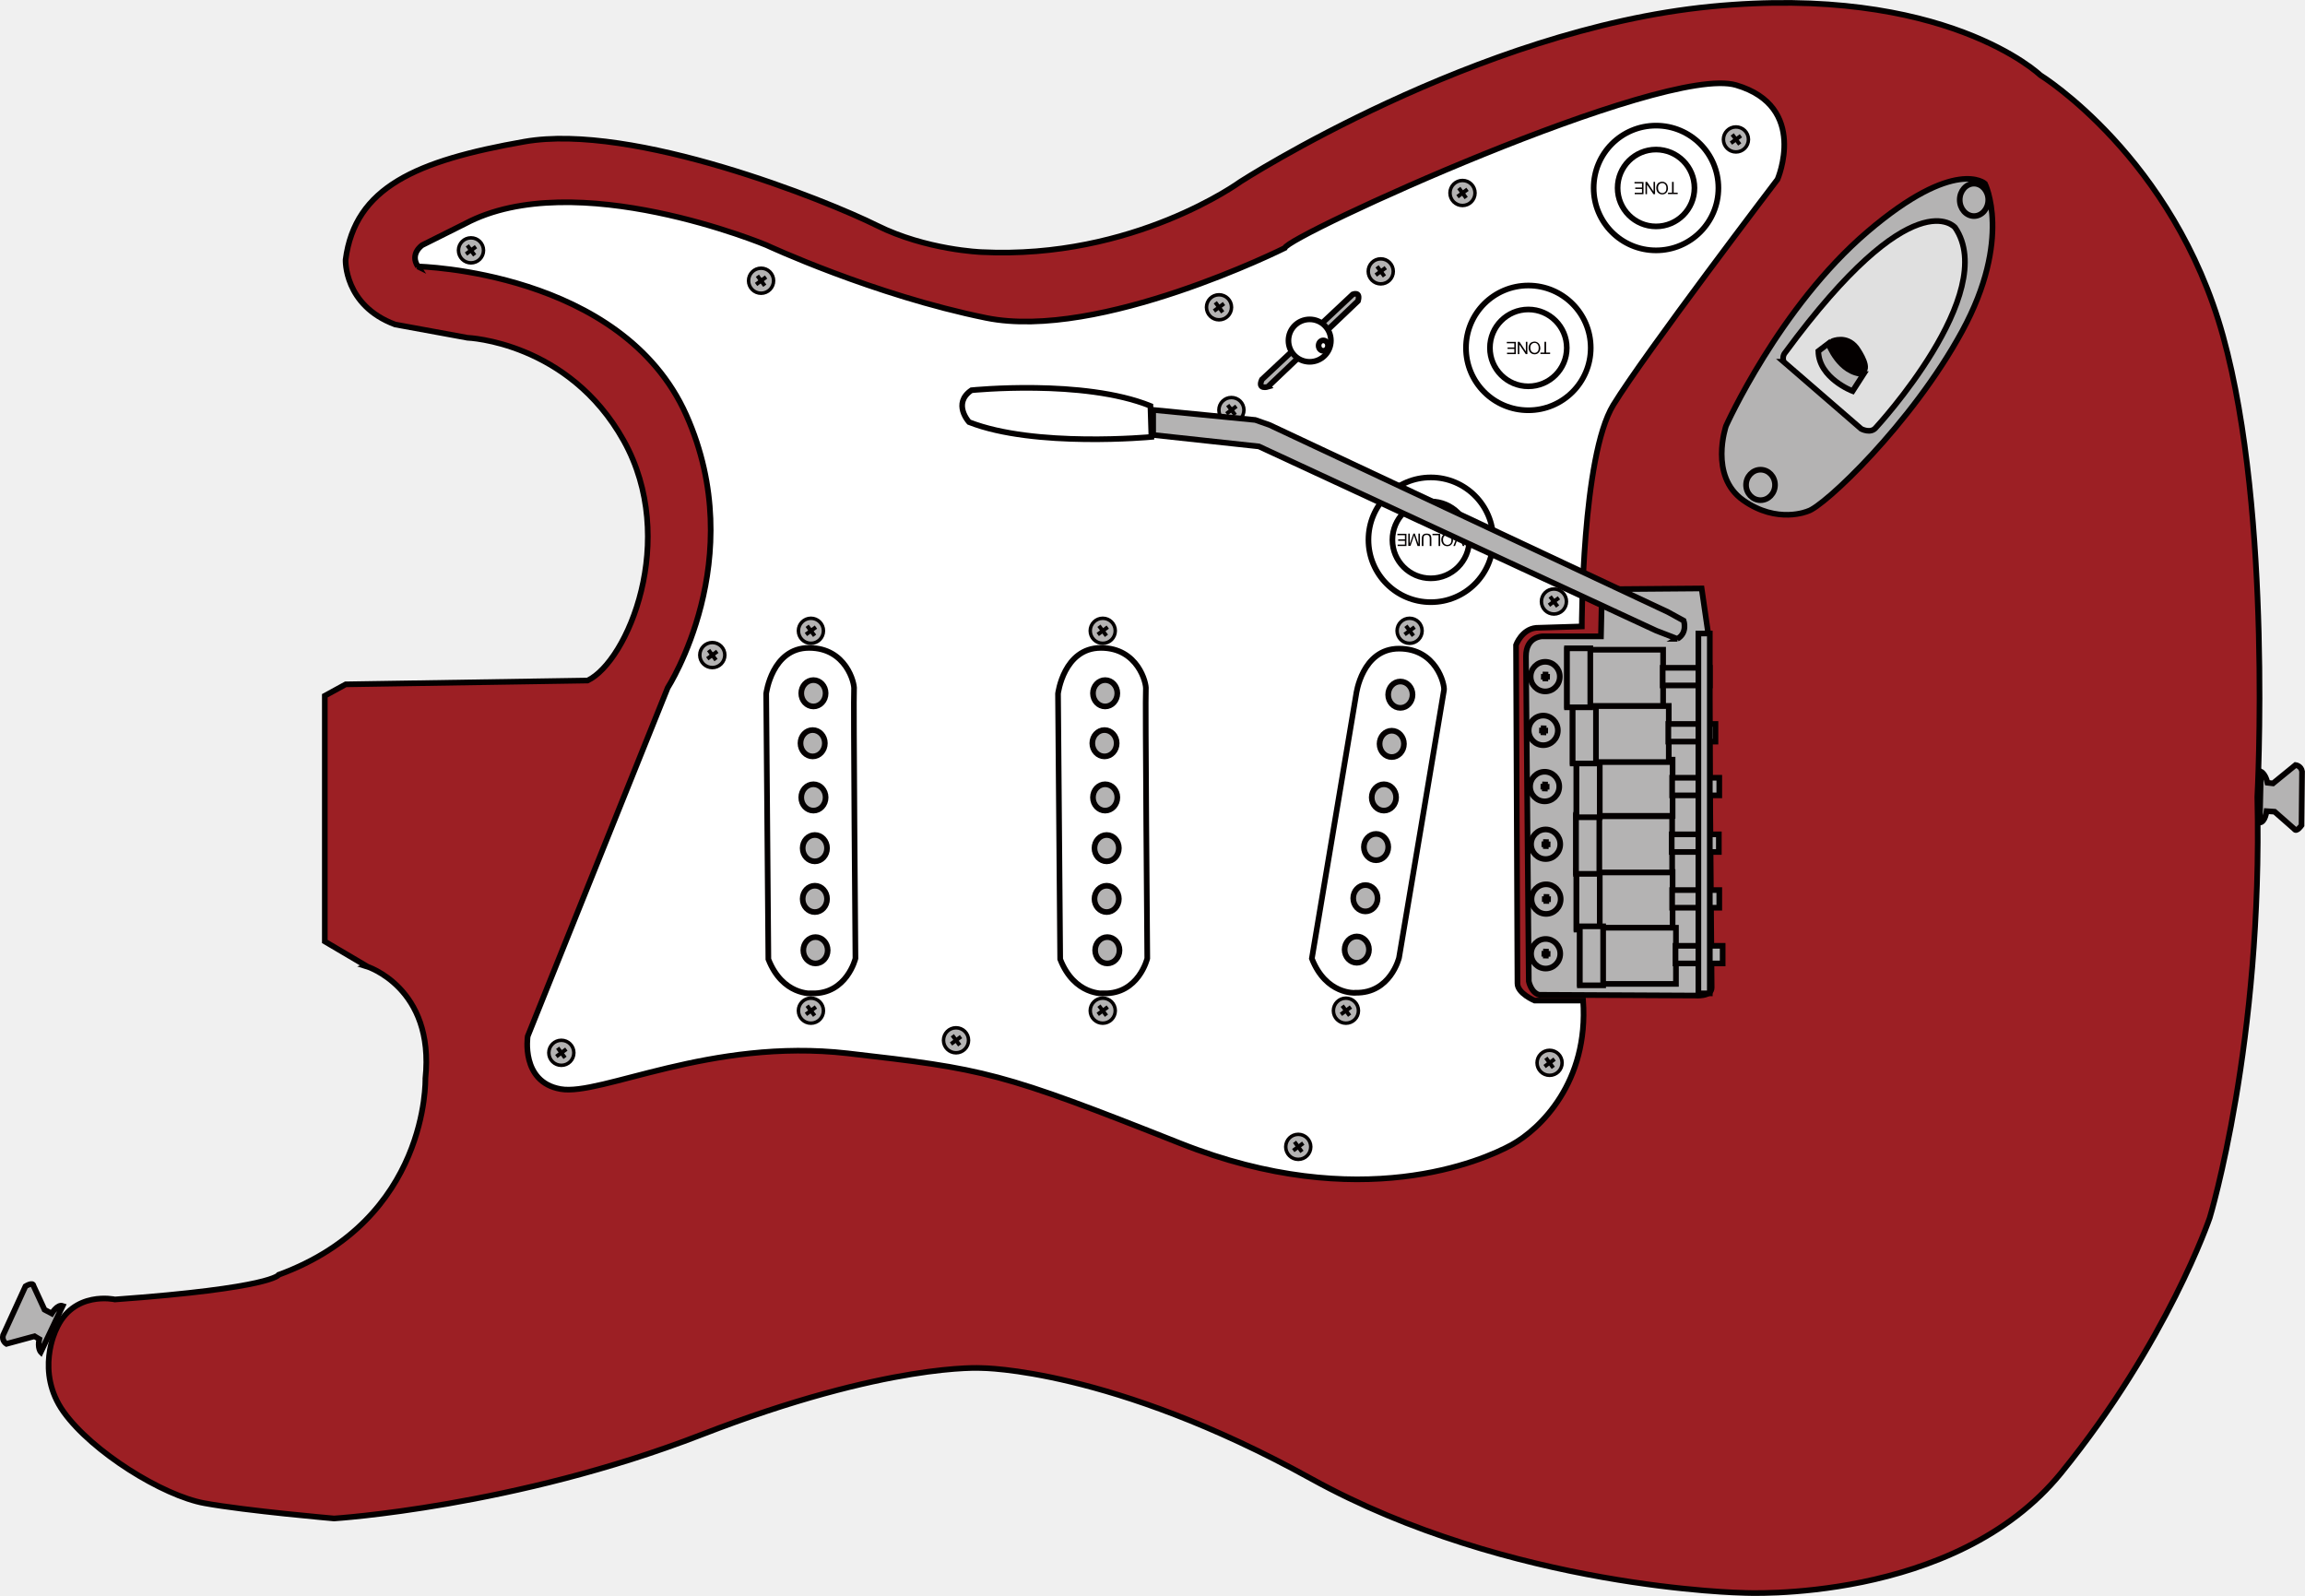
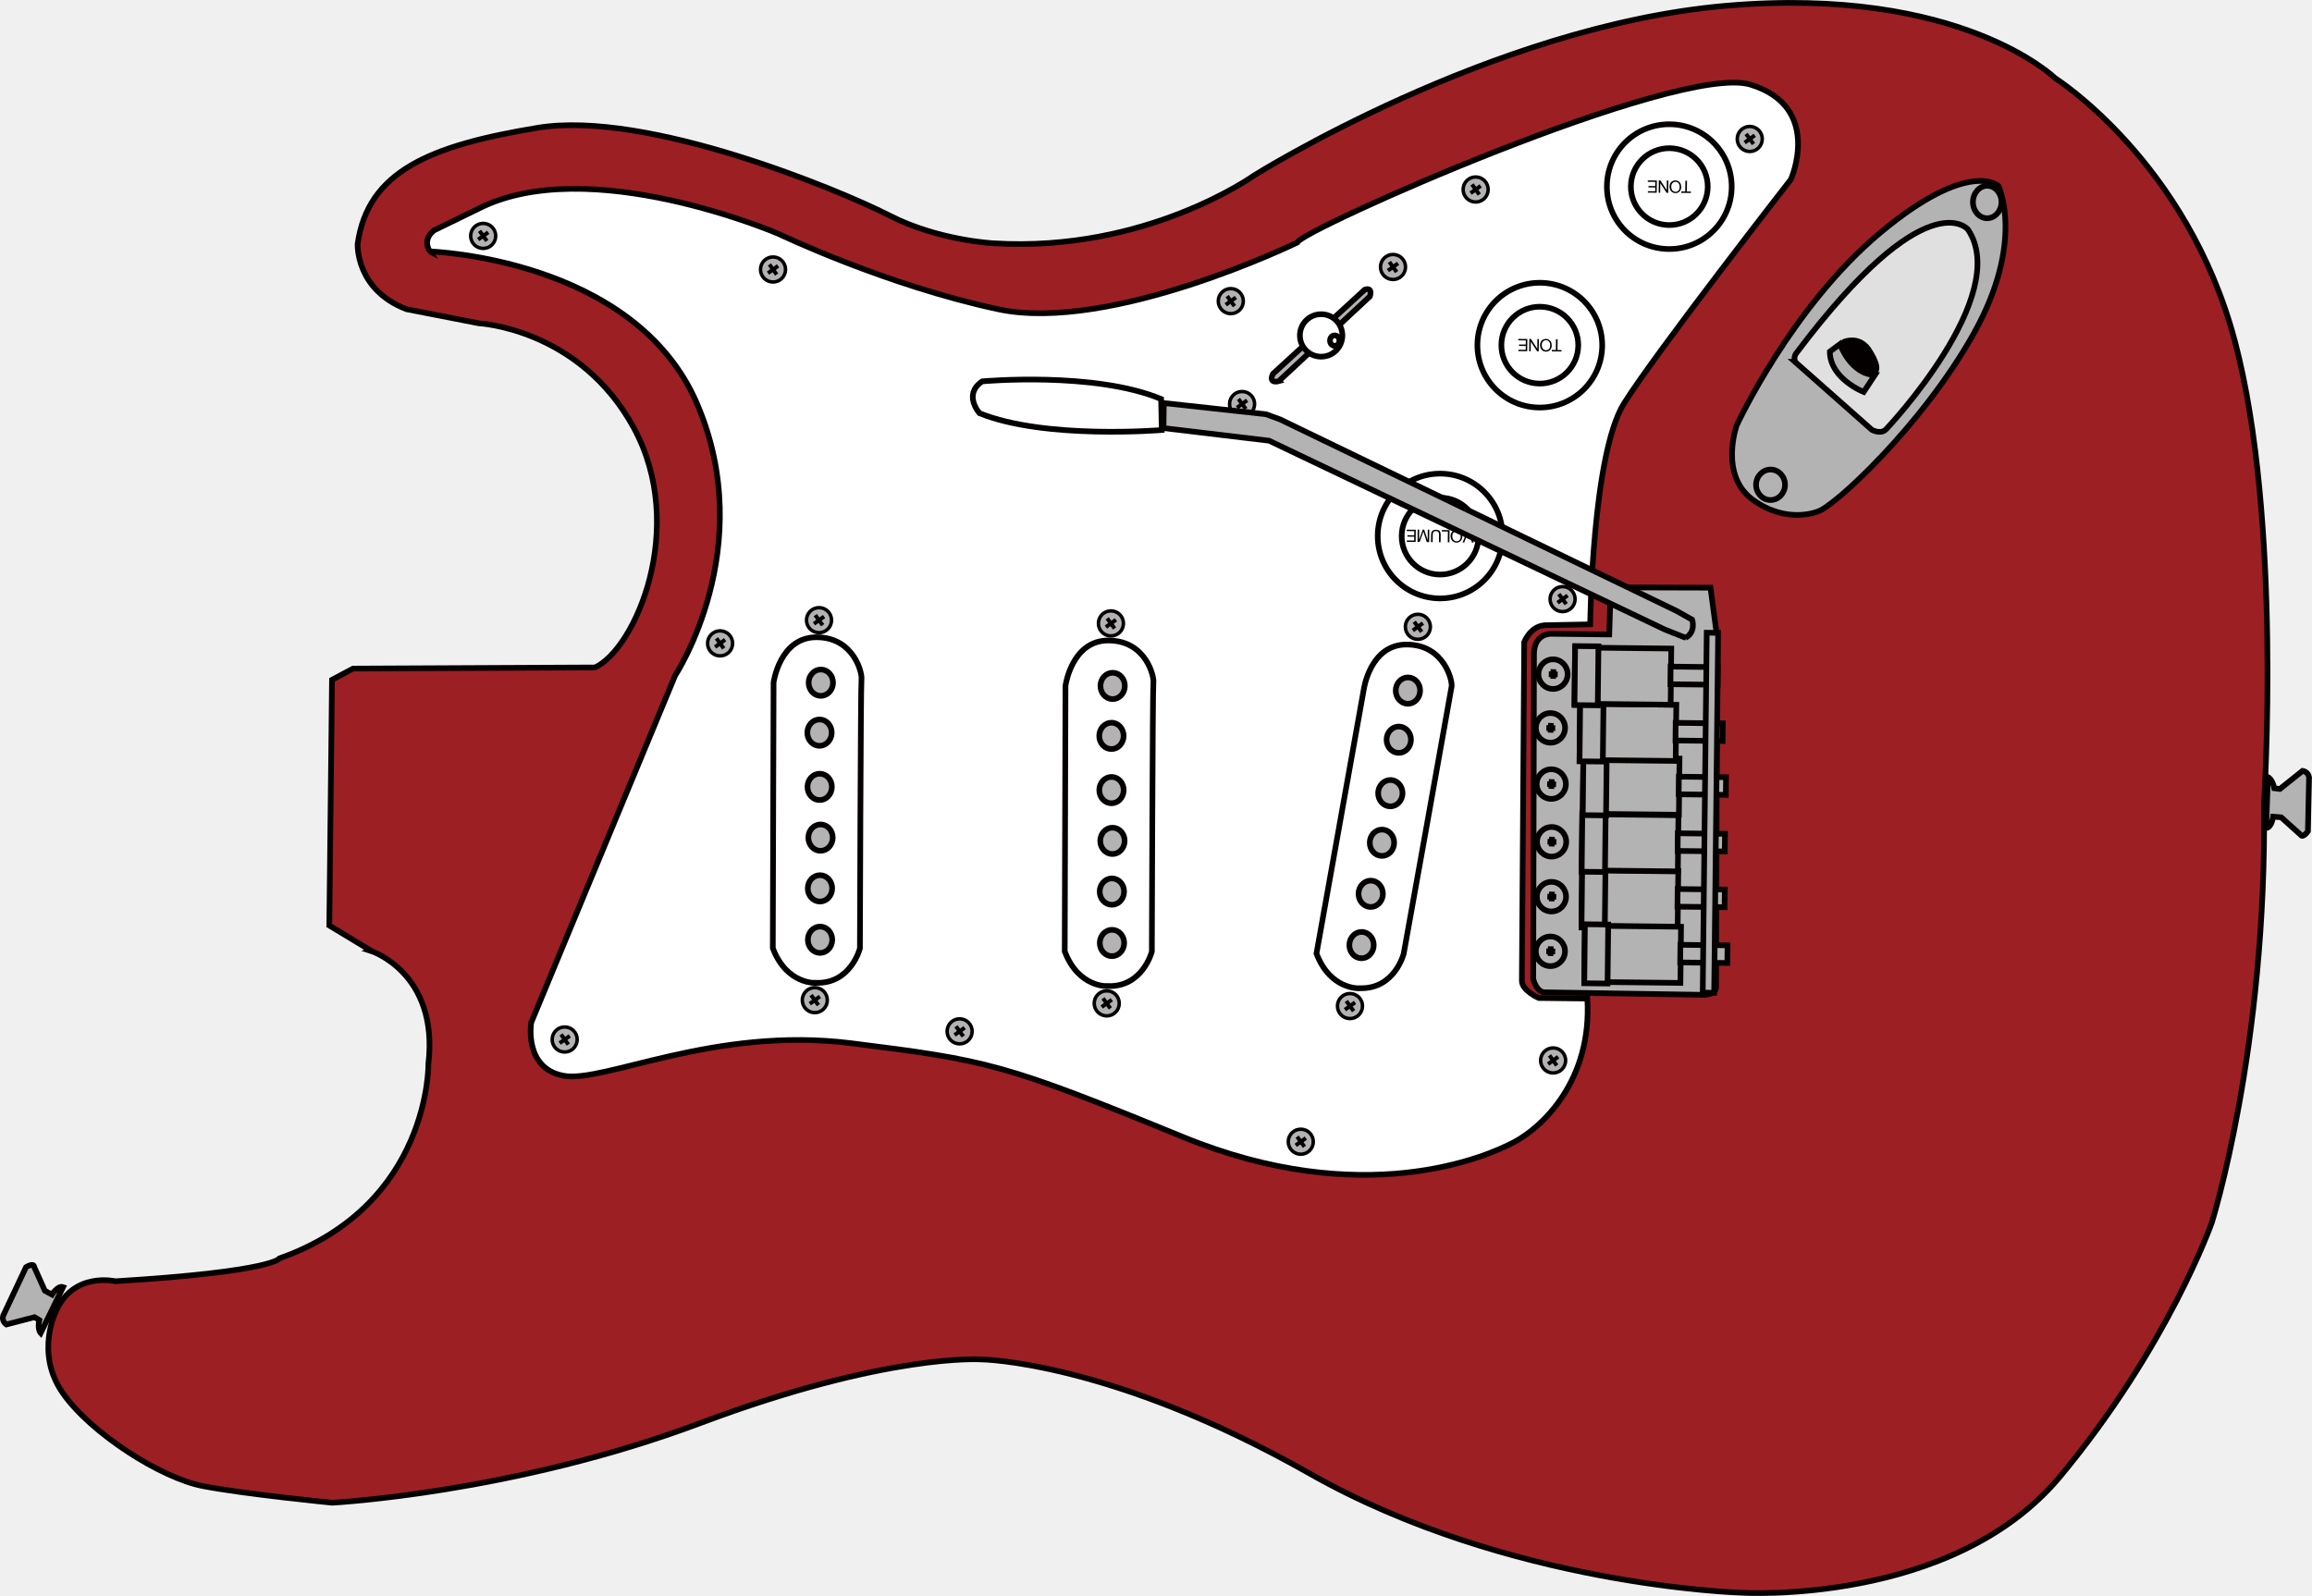
- <svg xmlns="http://www.w3.org/2000/svg" id="_레이어_2" data-name="레이어 2" viewBox="0 0 211.76 146.61">
-   <defs>
-     <style>
+ <svg xmlns="http://www.w3.org/2000/svg" id="_레이어_2" data-name="레이어 2" viewBox="-0.543 0.643 212.323 146.577">
+   <g data-levelled="0.63375" transform="rotate(0.63375 105.88 73.305)">
+     <defs>
+       <style>
      .cls-1 {
        stroke-width: .52px;
      }

      .cls-1, .cls-2, .cls-3, .cls-4, .cls-5, .cls-6, .cls-7, .cls-8, .cls-9, .cls-10, .cls-11, .cls-12, .cls-13, .cls-14 {
        stroke: #040000;
      }

      .cls-1, .cls-2, .cls-3, .cls-10, .cls-11, .cls-12, .cls-13 {
        fill: #fff;
      }

      .cls-2 {
        stroke-width: .52px;
      }

      .cls-3 {
        stroke-width: .52px;
      }

      .cls-15, .cls-8 {
        fill: #040000;
      }

      .cls-4 {
        fill: #9c1f24;
      }

      .cls-4, .cls-5, .cls-6, .cls-7, .cls-8, .cls-11 {
        stroke-width: .52px;
      }

      .cls-5, .cls-14 {
        fill: #b4b3b3;
      }

      .cls-6 {
        fill: #e0e0e0;
      }

      .cls-7, .cls-9 {
        fill: none;
      }

      .cls-9 {
        stroke-width: .36px;
      }

      .cls-10 {
        stroke-width: .52px;
      }

      .cls-12 {
        stroke-width: .52px;
      }

      .cls-13 {
        stroke-width: .52px;
      }

      .cls-14 {
        stroke-miterlimit: 10;
        stroke-width: .32px;
      }
    </style>
-   </defs>
-   <g id="_레이어_1-2" data-name="레이어 1">
-     <g>
-       <path class="cls-4" d="M33.66,88.77s6.3,1.92,5.42,10.32c0,0,.35,12.95-13.47,18.02,0,0-.52,1.22-15.05,2.27,0,0-3.85-.87-5.42,2.8,0,0-1.92,3.85.7,7.52s9.1,7.7,12.95,8.4c3.85.7,11.9,1.4,11.9,1.4,0,0,16.62-1.05,33.76-7.7,17.14-6.65,25.72-6.12,25.72-6.12,0,0,11.9,0,30.26,10.15,18.37,10.15,39.71,10.5,39.71,10.5,0,0,19.42,1.05,29.22-11.02,9.8-12.07,13.65-23.44,13.65-23.44,0,0,4.9-16.09,4.37-38.66,0,0,1.4-25.89-3.15-42.34-4.55-16.44-16.79-23.97-16.79-23.97,0,0-8.75-8.4-30.27-6.3-21.52,2.1-43.21,16.09-43.21,16.09,0,0-9.8,7.17-23.79,6.47,0,0-5.07-.18-9.62-2.45-4.55-2.27-22.39-9.45-32.36-7.7-9.97,1.75-15.57,4.2-16.44,10.85,0,0-.17,4.2,4.55,5.95l6.65,1.22s9.27.35,14.35,9.45c5.07,9.1.35,20.29-3.32,22.04l-22.22.35-1.92,1.05v22.57l3.85,2.27Z" />
-       <path class="cls-11" d="M38.38,24.48s18.76.39,24.67,13.65c5.9,13.25-1.71,25.06-1.71,25.06l-12.86,32.01s-.66,4.2,3.02,4.85c3.67.66,13.78-4.72,26.37-3.28,12.6,1.44,14.04,1.71,30.57,8.27,16.53,6.56,27.82,1.57,30.44.13s7.09-5.77,6.56-13.25h-4.46s-1.57-.66-1.57-1.57l-.13-31.1s.52-1.44,1.84-1.57l4.2-.13s0-15.61,2.89-20.34c2.89-4.72,15.09-20.73,15.09-20.73,0,0,2.89-6.69-3.8-8.66-6.69-1.97-41.33,13.91-41.46,14.96,0,0-17.06,8.53-27.42,6.43s-20.21-6.69-20.21-6.69c0,0-17.58-7.35-27.68-1.97l-3.94,1.97s-1.18.79-.39,1.97Z" />
-       <path class="cls-5" d="M141.44,91.39l14.3.07s1.51.13,1.51-.72l-.26-32.15-.66-4.53-8.66.07s-.52.07-.52,1.12l-.07,3.21h-5.38s-1.51,0-1.51,1.84l.26,29.85s.2,1.05.98,1.25Z" />
+     </defs>
+     <g id="_레이어_1-2" data-name="레이어 1">
      <g>
-         <g>
-           <rect class="cls-5" x="144.83" y="80.11" width="8.83" height="5.16" />
-           <rect class="cls-5" x="144.83" y="79.98" width="2.14" height="5.42" />
-         </g>
-         <rect class="cls-5" x="153.62" y="81.77" width="4.33" height="1.62" />
-       </g>
-       <g>
-         <path class="cls-5" d="M142,86.26c.74,0,1.34.61,1.34,1.36s-.6,1.36-1.34,1.36-1.34-.61-1.34-1.36.6-1.36,1.34-1.36Z" />
-         <line class="cls-5" x1="141.62" y1="87.62" x2="142.44" y2="87.63" />
-         <line class="cls-5" x1="142.01" y1="88.05" x2="142.03" y2="87.16" />
-         <path class="cls-5" d="M142.04,81.24c.74,0,1.34.61,1.34,1.36s-.6,1.36-1.34,1.36-1.34-.61-1.34-1.36.6-1.36,1.34-1.36Z" />
-         <line class="cls-5" x1="141.66" y1="82.6" x2="142.48" y2="82.61" />
-         <line class="cls-5" x1="142.06" y1="83.03" x2="142.08" y2="82.14" />
-         <path class="cls-5" d="M142,76.2c.74,0,1.34.61,1.34,1.36s-.6,1.36-1.34,1.36-1.34-.61-1.34-1.36.6-1.36,1.34-1.36Z" />
-         <line class="cls-5" x1="141.62" y1="77.56" x2="142.44" y2="77.57" />
-         <line class="cls-5" x1="142.01" y1="77.99" x2="142.03" y2="77.1" />
-         <path class="cls-5" d="M141.91,70.9c.74,0,1.34.61,1.34,1.36s-.6,1.36-1.34,1.36-1.34-.61-1.34-1.36.6-1.36,1.34-1.36Z" />
-         <line class="cls-5" x1="141.53" y1="72.27" x2="142.35" y2="72.28" />
-         <line class="cls-5" x1="141.92" y1="72.7" x2="141.95" y2="71.81" />
-         <path class="cls-5" d="M141.78,65.74c.74,0,1.34.61,1.34,1.36s-.6,1.36-1.34,1.36-1.34-.61-1.34-1.36.6-1.36,1.34-1.36Z" />
-         <line class="cls-5" x1="141.4" y1="67.11" x2="142.22" y2="67.12" />
-         <line class="cls-5" x1="141.79" y1="67.54" x2="141.82" y2="66.65" />
-         <path class="cls-5" d="M141.96,60.8c.74,0,1.34.61,1.34,1.36s-.6,1.36-1.34,1.36-1.34-.61-1.34-1.36.6-1.36,1.34-1.36Z" />
-         <line class="cls-5" x1="141.57" y1="62.17" x2="142.39" y2="62.18" />
-         <line class="cls-5" x1="141.97" y1="62.59" x2="141.99" y2="61.71" />
-       </g>
-       <g>
-         <g>
-           <rect class="cls-5" x="145.14" y="85.23" width="8.83" height="5.16" />
-           <rect class="cls-5" x="145.14" y="85.1" width="2.14" height="5.42" />
-         </g>
-         <rect class="cls-5" x="153.93" y="86.89" width="4.33" height="1.62" />
-       </g>
-       <g>
-         <g>
-           <rect class="cls-5" x="144.79" y="74.99" width="8.83" height="5.16" />
-           <rect class="cls-5" x="144.79" y="74.86" width="2.14" height="5.42" />
-         </g>
-         <rect class="cls-5" x="153.58" y="76.65" width="4.33" height="1.62" />
-       </g>
-       <g>
-         <g>
-           <rect class="cls-5" x="144.83" y="69.79" width="8.83" height="5.16" />
-           <rect class="cls-5" x="144.83" y="69.66" width="2.14" height="5.42" />
-         </g>
-         <rect class="cls-5" x="153.62" y="71.45" width="4.33" height="1.62" />
-       </g>
-       <g>
-         <g>
-           <rect class="cls-5" x="144.48" y="64.85" width="8.83" height="5.16" />
-           <rect class="cls-5" x="144.48" y="64.72" width="2.14" height="5.42" />
-         </g>
-         <rect class="cls-5" x="153.27" y="66.51" width="4.33" height="1.62" />
-       </g>
-       <g>
-         <g>
-           <rect class="cls-5" x="143.96" y="59.69" width="8.83" height="5.16" />
-           <rect class="cls-5" x="143.96" y="59.56" width="2.14" height="5.42" />
-         </g>
-         <rect class="cls-5" x="152.75" y="61.35" width="4.33" height="1.62" />
-       </g>
-       <g>
-         <g>
-           <path class="cls-11" d="M74.59,91.27s-2.69.2-4-3.15l-.2-24.4s.52-4.2,3.94-4.2,4.2,3.28,4.13,3.8.13,24.73.13,24.73c0,0-.79,3.28-4,3.21Z" />
-           <ellipse class="cls-5" cx="74.92" cy="87.3" rx="1.12" ry="1.21" />
-           <ellipse class="cls-5" cx="74.86" cy="82.58" rx="1.12" ry="1.21" />
-           <ellipse class="cls-5" cx="74.86" cy="77.92" rx="1.12" ry="1.21" />
-           <ellipse class="cls-5" cx="74.73" cy="73.26" rx="1.12" ry="1.21" />
-           <ellipse class="cls-5" cx="74.66" cy="68.28" rx="1.12" ry="1.21" />
-           <ellipse class="cls-5" cx="74.73" cy="63.69" rx="1.12" ry="1.21" />
-         </g>
-         <g>
-           <path class="cls-11" d="M124.52,91.21s-2.69.2-4-3.15l4.07-24.27s.52-4.2,3.94-4.2,4.2,3.28,4.13,3.8-4.13,24.6-4.13,24.6c0,0-.79,3.28-4,3.21Z" />
-           <ellipse class="cls-5" cx="124.65" cy="87.24" rx="1.12" ry="1.21" />
-           <ellipse class="cls-5" cx="125.44" cy="82.52" rx="1.12" ry="1.21" />
-           <ellipse class="cls-5" cx="126.42" cy="77.82" rx="1.12" ry="1.21" />
-           <ellipse class="cls-5" cx="127.14" cy="73.26" rx="1.12" ry="1.21" />
-           <ellipse class="cls-5" cx="127.86" cy="68.34" rx="1.12" ry="1.21" />
-           <ellipse class="cls-5" cx="128.65" cy="63.82" rx="1.12" ry="1.21" />
-         </g>
-         <g>
-           <path class="cls-11" d="M101.4,91.27s-2.69.2-4-3.15l-.2-24.4s.52-4.2,3.94-4.2,4.2,3.28,4.13,3.8.13,24.73.13,24.73c0,0-.79,3.28-4,3.21Z" />
-           <ellipse class="cls-5" cx="101.73" cy="87.3" rx="1.12" ry="1.21" />
-           <ellipse class="cls-5" cx="101.67" cy="82.58" rx="1.12" ry="1.21" />
-           <ellipse class="cls-5" cx="101.67" cy="77.92" rx="1.12" ry="1.21" />
-           <ellipse class="cls-5" cx="101.53" cy="73.26" rx="1.12" ry="1.21" />
-           <ellipse class="cls-5" cx="101.47" cy="68.28" rx="1.12" ry="1.21" />
-           <ellipse class="cls-5" cx="101.53" cy="63.69" rx="1.12" ry="1.21" />
-         </g>
-       </g>
-       <g>
-         <path class="cls-1" d="M152.14,11.54c3.16,0,5.73,2.56,5.73,5.73s-2.56,5.73-5.73,5.73-5.73-2.56-5.73-5.73,2.56-5.73,5.73-5.73Z" />
-         <path class="cls-12" d="M152.14,13.74c1.95,0,3.53,1.58,3.53,3.53s-1.58,3.53-3.53,3.53-3.53-1.58-3.53-3.53,1.58-3.53,3.53-3.53Z" />
-         <g>
-           <path class="cls-15" d="M153.76,16.71v.99h.37v.13h-.89v-.13h.37v-.99h.15Z" />
-           <path class="cls-15" d="M153.24,17.26c0,.19-.05.33-.15.44s-.23.16-.39.16c-.1,0-.2-.03-.28-.08-.08-.05-.15-.12-.19-.21-.04-.09-.07-.19-.07-.3s.02-.22.07-.31c.05-.09.11-.16.2-.2s.18-.07.27-.07c.11,0,.2.03.28.08s.15.12.19.21c.04.09.06.18.06.28ZM153.09,17.26c0-.14-.04-.24-.11-.32-.07-.08-.16-.12-.27-.12s-.2.04-.28.12-.11.19-.11.34c0,.09.02.17.05.24s.08.12.14.16c.06.04.13.06.2.06.11,0,.2-.04.27-.11.08-.07.11-.19.11-.36Z" />
-           <path class="cls-15" d="M152.05,16.71v1.13h-.15l-.59-.88v.88h-.14v-1.13h.15l.59.89v-.89h.14Z" />
-           <path class="cls-15" d="M150.99,16.71v1.13h-.81v-.13h.67v-.35h-.62v-.13h.62v-.38h-.69v-.13h.84Z" />
-         </g>
-       </g>
-       <g>
-         <path class="cls-13" d="M140.41,26.23c3.16,0,5.73,2.56,5.73,5.73s-2.56,5.73-5.73,5.73-5.73-2.56-5.73-5.73,2.56-5.73,5.73-5.73Z" />
-         <path class="cls-3" d="M140.41,28.43c1.95,0,3.53,1.58,3.53,3.53s-1.58,3.53-3.53,3.53-3.53-1.58-3.53-3.53,1.58-3.53,3.53-3.53Z" />
-         <g>
-           <path class="cls-15" d="M142.04,31.4v.99h.37v.13h-.89v-.13h.37v-.99h.15Z" />
-           <path class="cls-15" d="M141.51,31.95c0,.19-.05.33-.15.44s-.23.16-.39.16c-.1,0-.2-.03-.28-.08-.08-.05-.15-.12-.19-.21-.04-.09-.07-.19-.07-.3s.02-.22.07-.31c.05-.09.11-.16.2-.2s.18-.07.27-.07c.11,0,.2.03.28.08s.15.12.19.21c.04.09.06.18.06.28ZM141.36,31.94c0-.14-.04-.24-.11-.32-.07-.08-.16-.12-.27-.12s-.2.04-.28.12-.11.19-.11.34c0,.09.02.17.05.24s.08.12.14.16c.06.04.13.06.2.06.11,0,.2-.04.27-.11.08-.07.11-.19.11-.36Z" />
-           <path class="cls-15" d="M140.32,31.4v1.13h-.15l-.59-.88v.88h-.14v-1.13h.15l.59.89v-.89h.14Z" />
-           <path class="cls-15" d="M139.26,31.4v1.13h-.81v-.13h.67v-.35h-.62v-.13h.62v-.38h-.69v-.13h.84Z" />
-         </g>
-       </g>
-       <g>
-         <path class="cls-10" d="M131.45,43.86c3.16,0,5.73,2.56,5.73,5.73s-2.56,5.73-5.73,5.73-5.73-2.56-5.73-5.73,2.56-5.73,5.73-5.73Z" />
-         <path class="cls-3" d="M131.45,46.07c1.95,0,3.53,1.58,3.53,3.53s-1.58,3.53-3.53,3.53-3.53-1.58-3.53-3.53,1.58-3.53,3.53-3.53Z" />
-         <g>
-           <path class="cls-15" d="M134.1,49.03l.44,1.13h-.16l-.29-.82c-.02-.07-.04-.13-.06-.18-.02.06-.04.12-.06.18l-.3.82h-.15l.44-1.13h.15Z" />
-           <path class="cls-15" d="M133.49,49.58c0,.19-.05.33-.15.44s-.23.16-.39.16c-.1,0-.2-.03-.28-.08-.08-.05-.15-.12-.19-.21-.04-.09-.07-.19-.07-.3s.02-.22.07-.31c.05-.09.11-.16.2-.2s.18-.07.27-.07c.11,0,.2.03.28.08s.15.12.19.21c.04.09.06.18.06.28ZM133.34,49.58c0-.14-.04-.24-.11-.32-.07-.08-.16-.12-.27-.12s-.2.04-.28.12-.11.19-.11.34c0,.09.02.17.05.24s.08.12.14.16c.06.04.13.06.2.06.11,0,.2-.04.27-.11.08-.07.11-.19.11-.36Z" />
-           <path class="cls-15" d="M132.31,49.03v1.13h-.15v-.99h-.56v-.13h.7Z" />
-           <path class="cls-15" d="M130.77,50.16h-.15v-.65c0-.11.01-.2.04-.27.03-.07.07-.12.14-.16s.15-.06.26-.06.19.02.26.05.11.09.14.16c.03.07.04.16.04.28v.65h-.15v-.65c0-.1,0-.17-.03-.22-.02-.05-.05-.08-.09-.11s-.1-.04-.16-.04c-.11,0-.19.03-.23.08-.05.05-.07.15-.07.29v.65Z" />
-           <path class="cls-15" d="M130.45,49.03v1.13h-.22l-.27-.8c-.02-.07-.04-.13-.05-.17-.01.04-.03.1-.06.18l-.27.78h-.2v-1.13h.14v.94l.33-.94h.13l.33.96v-.96h.14Z" />
-           <path class="cls-15" d="M129.21,49.03v1.13h-.81v-.13h.67v-.35h-.62v-.13h.62v-.38h-.69v-.13h.84Z" />
-         </g>
-       </g>
-       <path class="cls-5" d="M116.5,35.53s-1.01.31-.57-.66l8.35-7.83s.74-.31.48.61l-8.27,7.87Z" />
-       <path class="cls-2" d="M120.32,29.34c1.08,0,1.95.87,1.95,1.95s-.87,1.95-1.95,1.95-1.95-.87-1.95-1.95.87-1.95,1.95-1.95Z" />
-       <path class="cls-7" d="M121.57,31.27c.24,0,.43.21.43.48s-.19.48-.43.48-.43-.21-.43-.48.19-.48.43-.48Z" />
-       <path class="cls-5" d="M3.74,124.2s-.31-.35-.13-1.18l-.44-.26-2.58.7s-.44-.26-.31-.79l2.06-4.5s.7-.44.74-.04l1.01,2.19.66.35s.52-.87,1.01-.7l-2.01,4.24Z" />
-       <path class="cls-5" d="M207.71,70.88s.42.2.6,1.03l.51.06,2.07-1.69s.51.06.6.59l-.05,4.95s-.46.68-.66.34l-1.81-1.59-.74-.05s-.12,1.01-.63,1.05l.11-4.69Z" />
-       <rect class="cls-5" x="156.03" y="58.2" width="1.05" height="33.06" />
-       <path class="cls-5" d="M166.09,46.96s-2.8,1.22-5.95-1.01c-3.15-2.23-1.57-6.82-1.57-6.82,0,0,4.9-10.93,12.99-17.84,8.09-6.91,10.8-4.42,10.8-4.42,0,0,2.54,5.03-2.1,13.56s-12.73,16.14-14.17,16.53Z" />
-       <path class="cls-6" d="M163.86,33.23l7.13,6.17s.88.48,1.36-.13c0,0,11.41-12.33,7.26-18.37,0,0-3.8-4.55-15.61,11.5,0,0-.31.31-.13.83Z" />
-       <path class="cls-8" d="M169.28,33.53s-1.44-1.53-.92-2.19c0,0,1.27-.57,2.19.61,0,0,1.14,1.57.7,2.1,0,0-1.36.39-1.97-.52Z" />
-       <path class="cls-5" d="M171.21,34.36l-1.01,1.57s-3.11-1.18-3.15-3.67l.92-.7s1.01,2.76,3.24,2.8Z" />
-       <path class="cls-5" d="M161.74,43.15c.74,0,1.33.63,1.33,1.4s-.6,1.4-1.33,1.4-1.33-.63-1.33-1.4.6-1.4,1.33-1.4Z" />
-       <path class="cls-5" d="M181.35,16.87c.72,0,1.31.67,1.31,1.49s-.59,1.49-1.31,1.49-1.31-.67-1.31-1.49.59-1.49,1.31-1.49Z" />
-       <g>
-         <g>
-           <circle class="cls-14" cx="142.36" cy="97.64" r="1.15" />
-           <line class="cls-9" x1="141.9" y1="97.98" x2="142.82" y2="97.3" />
-           <line class="cls-9" x1="142.7" y1="98.1" x2="142.02" y2="97.18" />
-         </g>
-         <g>
-           <circle class="cls-14" cx="119.27" cy="105.36" r="1.15" />
-           <line class="cls-9" x1="118.81" y1="105.7" x2="119.73" y2="105.02" />
-           <line class="cls-9" x1="119.61" y1="105.82" x2="118.93" y2="104.9" />
-         </g>
-         <g>
-           <circle class="cls-14" cx="87.83" cy="95.57" r="1.15" />
-           <line class="cls-9" x1="87.37" y1="95.91" x2="88.29" y2="95.23" />
-           <line class="cls-9" x1="88.17" y1="96.03" x2="87.49" y2="95.11" />
-         </g>
-         <g>
-           <circle class="cls-14" cx="51.57" cy="96.72" r="1.15" />
-           <line class="cls-9" x1="51.11" y1="97.06" x2="52.03" y2="96.38" />
-           <line class="cls-9" x1="51.91" y1="97.18" x2="51.23" y2="96.26" />
-         </g>
-         <g>
-           <g>
-             <circle class="cls-14" cx="74.5" cy="92.85" r="1.15" />
-             <line class="cls-9" x1="74.04" y1="93.19" x2="74.96" y2="92.51" />
-             <line class="cls-9" x1="74.84" y1="93.31" x2="74.15" y2="92.39" />
-           </g>
-           <g>
-             <circle class="cls-14" cx="101.31" cy="92.85" r="1.15" />
-             <line class="cls-9" x1="100.85" y1="93.19" x2="101.77" y2="92.51" />
-             <line class="cls-9" x1="101.65" y1="93.31" x2="100.96" y2="92.39" />
-           </g>
-           <g>
-             <circle class="cls-14" cx="123.65" cy="92.85" r="1.15" />
-             <line class="cls-9" x1="123.19" y1="93.19" x2="124.11" y2="92.51" />
-             <line class="cls-9" x1="123.99" y1="93.31" x2="123.31" y2="92.39" />
-           </g>
-         </g>
-         <g>
-           <circle class="cls-14" cx="159.48" cy="12.81" r="1.15" />
-           <line class="cls-9" x1="159.02" y1="13.15" x2="159.94" y2="12.47" />
-           <line class="cls-9" x1="159.83" y1="13.27" x2="159.14" y2="12.35" />
-         </g>
-         <g>
-           <circle class="cls-14" cx="134.36" cy="17.73" r="1.15" />
-           <line class="cls-9" x1="133.9" y1="18.07" x2="134.82" y2="17.39" />
-           <line class="cls-9" x1="134.7" y1="18.19" x2="134.02" y2="17.27" />
-         </g>
-         <g>
-           <circle class="cls-14" cx="142.76" cy="55.26" r="1.15" />
-           <line class="cls-9" x1="142.3" y1="55.6" x2="143.22" y2="54.92" />
-           <line class="cls-9" x1="143.1" y1="55.72" x2="142.41" y2="54.8" />
-         </g>
-         <g>
-           <circle class="cls-14" cx="113.13" cy="37.67" r="1.15" />
-           <line class="cls-9" x1="112.67" y1="38.01" x2="113.59" y2="37.32" />
-           <line class="cls-9" x1="113.48" y1="38.12" x2="112.79" y2="37.21" />
-         </g>
-         <g>
-           <circle class="cls-14" cx="111.99" cy="28.23" r="1.15" />
-           <line class="cls-9" x1="111.53" y1="28.57" x2="112.45" y2="27.89" />
-           <line class="cls-9" x1="112.33" y1="28.69" x2="111.65" y2="27.77" />
-         </g>
-         <g>
-           <circle class="cls-14" cx="43.27" cy="23" r="1.15" />
-           <line class="cls-9" x1="42.81" y1="23.34" x2="43.73" y2="22.66" />
-           <line class="cls-9" x1="43.61" y1="23.46" x2="42.93" y2="22.54" />
-         </g>
-         <g>
-           <circle class="cls-14" cx="69.92" cy="25.79" r="1.15" />
-           <line class="cls-9" x1="69.46" y1="26.13" x2="70.38" y2="25.45" />
-           <line class="cls-9" x1="70.26" y1="26.25" x2="69.58" y2="25.33" />
-         </g>
-         <g>
-           <g>
-             <circle class="cls-14" cx="129.5" cy="57.95" r="1.15" />
-             <line class="cls-9" x1="129.04" y1="58.29" x2="129.96" y2="57.61" />
-             <line class="cls-9" x1="129.85" y1="58.41" x2="129.16" y2="57.49" />
-           </g>
-           <g>
-             <circle class="cls-14" cx="101.31" cy="57.95" r="1.15" />
-             <line class="cls-9" x1="100.85" y1="58.29" x2="101.77" y2="57.61" />
-             <line class="cls-9" x1="101.65" y1="58.41" x2="100.96" y2="57.49" />
-           </g>
-           <g>
-             <circle class="cls-14" cx="74.5" cy="57.95" r="1.15" />
-             <line class="cls-9" x1="74.04" y1="58.29" x2="74.96" y2="57.61" />
-             <line class="cls-9" x1="74.84" y1="58.41" x2="74.15" y2="57.49" />
-           </g>
-         </g>
-         <g>
-           <circle class="cls-14" cx="65.44" cy="60.18" r="1.15" />
-           <line class="cls-9" x1="64.98" y1="60.52" x2="65.9" y2="59.84" />
-           <line class="cls-9" x1="65.78" y1="60.64" x2="65.1" y2="59.72" />
-         </g>
-         <g>
-           <circle class="cls-14" cx="126.85" cy="24.93" r="1.15" />
-           <line class="cls-9" x1="126.39" y1="25.27" x2="127.31" y2="24.59" />
-           <line class="cls-9" x1="127.19" y1="25.39" x2="126.51" y2="24.47" />
-         </g>
-       </g>
-       <g>
-         <path class="cls-11" d="M105.78,40.14s-10.72,1.01-16.75-1.36c0,0-1.57-1.71.22-2.93,0,0,10.28-1.05,16.44,1.44l.09,2.84Z" />
-         <path class="cls-5" d="M154.1,58.69l-1.94-.75-36.51-16.93-9.71-1.05v-2.3l9.38.92,1.31.46,36.61,17.19,1.44.79s.39,1.12-.59,1.67Z" />
+         <path class="cls-4" d="M33.66,88.77s6.3,1.92,5.42,10.32c0,0,.35,12.95-13.47,18.02,0,0-.52,1.22-15.05,2.27,0,0-3.85-.87-5.42,2.8,0,0-1.92,3.85.7,7.52s9.1,7.7,12.95,8.4c3.85.7,11.9,1.4,11.9,1.4,0,0,16.62-1.05,33.76-7.7,17.14-6.65,25.72-6.12,25.72-6.12,0,0,11.9,0,30.26,10.15,18.37,10.15,39.71,10.5,39.71,10.5,0,0,19.42,1.05,29.22-11.02,9.8-12.07,13.65-23.44,13.65-23.44,0,0,4.9-16.09,4.37-38.66,0,0,1.4-25.89-3.15-42.34-4.55-16.44-16.79-23.97-16.79-23.97,0,0-8.75-8.4-30.27-6.3-21.52,2.1-43.21,16.09-43.21,16.09,0,0-9.8,7.17-23.79,6.47,0,0-5.07-.18-9.62-2.45-4.55-2.27-22.39-9.45-32.36-7.7-9.97,1.75-15.57,4.2-16.44,10.85,0,0-.17,4.2,4.55,5.95l6.65,1.22s9.27.35,14.35,9.45c5.07,9.1.35,20.29-3.32,22.04l-22.22.35-1.92,1.05v22.57l3.85,2.27Z" />
+         <path class="cls-11" d="M38.38,24.48s18.76.39,24.67,13.65c5.9,13.25-1.71,25.06-1.71,25.06l-12.86,32.01s-.66,4.2,3.02,4.85c3.67.66,13.78-4.72,26.37-3.28,12.6,1.44,14.04,1.71,30.57,8.27,16.53,6.56,27.82,1.57,30.44.13s7.09-5.77,6.56-13.25h-4.46s-1.57-.66-1.57-1.57l-.13-31.1s.52-1.44,1.84-1.57l4.2-.13s0-15.61,2.89-20.34c2.89-4.72,15.09-20.73,15.09-20.73,0,0,2.89-6.69-3.8-8.66-6.69-1.97-41.33,13.91-41.46,14.96,0,0-17.06,8.53-27.42,6.43s-20.21-6.69-20.21-6.69c0,0-17.58-7.35-27.68-1.97l-3.94,1.97s-1.18.79-.39,1.97Z" />
+         <path class="cls-5" d="M141.44,91.39l14.3.07s1.51.13,1.51-.72l-.26-32.15-.66-4.53-8.66.07s-.52.07-.52,1.12l-.07,3.21h-5.38s-1.51,0-1.51,1.84l.26,29.85s.2,1.05.98,1.25Z" />
+         <g>
+           <g>
+             <rect class="cls-5" x="144.83" y="80.11" width="8.83" height="5.16" />
+             <rect class="cls-5" x="144.83" y="79.98" width="2.14" height="5.42" />
+           </g>
+           <rect class="cls-5" x="153.62" y="81.77" width="4.33" height="1.62" />
+         </g>
+         <g>
+           <path class="cls-5" d="M142,86.26c.74,0,1.34.61,1.34,1.36s-.6,1.36-1.34,1.36-1.34-.61-1.34-1.36.6-1.36,1.34-1.36Z" />
+           <line class="cls-5" x1="141.62" y1="87.62" x2="142.44" y2="87.63" />
+           <line class="cls-5" x1="142.01" y1="88.05" x2="142.03" y2="87.16" />
+           <path class="cls-5" d="M142.04,81.24c.74,0,1.34.61,1.34,1.36s-.6,1.36-1.34,1.36-1.34-.61-1.34-1.36.6-1.36,1.34-1.36Z" />
+           <line class="cls-5" x1="141.66" y1="82.6" x2="142.48" y2="82.61" />
+           <line class="cls-5" x1="142.06" y1="83.03" x2="142.08" y2="82.14" />
+           <path class="cls-5" d="M142,76.2c.74,0,1.34.61,1.34,1.36s-.6,1.36-1.34,1.36-1.34-.61-1.34-1.36.6-1.36,1.34-1.36Z" />
+           <line class="cls-5" x1="141.62" y1="77.56" x2="142.44" y2="77.57" />
+           <line class="cls-5" x1="142.01" y1="77.99" x2="142.03" y2="77.1" />
+           <path class="cls-5" d="M141.91,70.9c.74,0,1.34.61,1.34,1.36s-.6,1.36-1.34,1.36-1.34-.61-1.34-1.36.6-1.36,1.34-1.36Z" />
+           <line class="cls-5" x1="141.53" y1="72.27" x2="142.35" y2="72.28" />
+           <line class="cls-5" x1="141.92" y1="72.7" x2="141.95" y2="71.81" />
+           <path class="cls-5" d="M141.78,65.74c.74,0,1.34.61,1.34,1.36s-.6,1.36-1.34,1.36-1.34-.61-1.34-1.36.6-1.36,1.34-1.36Z" />
+           <line class="cls-5" x1="141.4" y1="67.11" x2="142.22" y2="67.12" />
+           <line class="cls-5" x1="141.79" y1="67.54" x2="141.82" y2="66.65" />
+           <path class="cls-5" d="M141.96,60.8c.74,0,1.34.61,1.34,1.36s-.6,1.36-1.34,1.36-1.34-.61-1.34-1.36.6-1.36,1.34-1.36Z" />
+           <line class="cls-5" x1="141.57" y1="62.17" x2="142.39" y2="62.18" />
+           <line class="cls-5" x1="141.97" y1="62.59" x2="141.99" y2="61.71" />
+         </g>
+         <g>
+           <g>
+             <rect class="cls-5" x="145.14" y="85.23" width="8.83" height="5.16" />
+             <rect class="cls-5" x="145.14" y="85.1" width="2.14" height="5.42" />
+           </g>
+           <rect class="cls-5" x="153.93" y="86.89" width="4.33" height="1.62" />
+         </g>
+         <g>
+           <g>
+             <rect class="cls-5" x="144.79" y="74.99" width="8.83" height="5.16" />
+             <rect class="cls-5" x="144.79" y="74.86" width="2.14" height="5.42" />
+           </g>
+           <rect class="cls-5" x="153.58" y="76.65" width="4.33" height="1.62" />
+         </g>
+         <g>
+           <g>
+             <rect class="cls-5" x="144.83" y="69.79" width="8.83" height="5.16" />
+             <rect class="cls-5" x="144.83" y="69.66" width="2.14" height="5.42" />
+           </g>
+           <rect class="cls-5" x="153.62" y="71.45" width="4.33" height="1.62" />
+         </g>
+         <g>
+           <g>
+             <rect class="cls-5" x="144.48" y="64.85" width="8.83" height="5.16" />
+             <rect class="cls-5" x="144.48" y="64.72" width="2.14" height="5.42" />
+           </g>
+           <rect class="cls-5" x="153.27" y="66.51" width="4.33" height="1.62" />
+         </g>
+         <g>
+           <g>
+             <rect class="cls-5" x="143.96" y="59.69" width="8.83" height="5.16" />
+             <rect class="cls-5" x="143.96" y="59.56" width="2.14" height="5.42" />
+           </g>
+           <rect class="cls-5" x="152.75" y="61.35" width="4.33" height="1.62" />
+         </g>
+         <g>
+           <g>
+             <path class="cls-11" d="M74.59,91.27s-2.69.2-4-3.15l-.2-24.4s.52-4.2,3.94-4.2,4.2,3.28,4.13,3.8.13,24.73.13,24.73c0,0-.79,3.28-4,3.21Z" />
+             <ellipse class="cls-5" cx="74.92" cy="87.3" rx="1.12" ry="1.21" />
+             <ellipse class="cls-5" cx="74.86" cy="82.58" rx="1.12" ry="1.21" />
+             <ellipse class="cls-5" cx="74.86" cy="77.92" rx="1.12" ry="1.21" />
+             <ellipse class="cls-5" cx="74.73" cy="73.26" rx="1.12" ry="1.21" />
+             <ellipse class="cls-5" cx="74.66" cy="68.28" rx="1.12" ry="1.21" />
+             <ellipse class="cls-5" cx="74.73" cy="63.69" rx="1.12" ry="1.21" />
+           </g>
+           <g>
+             <path class="cls-11" d="M124.52,91.21s-2.69.2-4-3.15l4.07-24.27s.52-4.2,3.94-4.2,4.2,3.28,4.13,3.8-4.13,24.6-4.13,24.6c0,0-.79,3.28-4,3.21Z" />
+             <ellipse class="cls-5" cx="124.65" cy="87.24" rx="1.12" ry="1.21" />
+             <ellipse class="cls-5" cx="125.44" cy="82.52" rx="1.12" ry="1.21" />
+             <ellipse class="cls-5" cx="126.42" cy="77.82" rx="1.12" ry="1.21" />
+             <ellipse class="cls-5" cx="127.14" cy="73.26" rx="1.12" ry="1.21" />
+             <ellipse class="cls-5" cx="127.86" cy="68.34" rx="1.12" ry="1.21" />
+             <ellipse class="cls-5" cx="128.65" cy="63.82" rx="1.12" ry="1.21" />
+           </g>
+           <g>
+             <path class="cls-11" d="M101.4,91.27s-2.69.2-4-3.15l-.2-24.4s.52-4.2,3.94-4.2,4.2,3.28,4.13,3.8.13,24.73.13,24.73c0,0-.79,3.28-4,3.21Z" />
+             <ellipse class="cls-5" cx="101.73" cy="87.3" rx="1.12" ry="1.21" />
+             <ellipse class="cls-5" cx="101.67" cy="82.58" rx="1.12" ry="1.21" />
+             <ellipse class="cls-5" cx="101.67" cy="77.92" rx="1.12" ry="1.21" />
+             <ellipse class="cls-5" cx="101.53" cy="73.26" rx="1.12" ry="1.21" />
+             <ellipse class="cls-5" cx="101.47" cy="68.28" rx="1.12" ry="1.21" />
+             <ellipse class="cls-5" cx="101.53" cy="63.69" rx="1.12" ry="1.21" />
+           </g>
+         </g>
+         <g>
+           <path class="cls-1" d="M152.14,11.54c3.16,0,5.73,2.56,5.73,5.73s-2.56,5.73-5.73,5.73-5.73-2.56-5.73-5.73,2.56-5.73,5.73-5.73Z" />
+           <path class="cls-12" d="M152.14,13.74c1.95,0,3.53,1.58,3.53,3.53s-1.58,3.53-3.53,3.53-3.53-1.58-3.53-3.53,1.58-3.53,3.53-3.53Z" />
+           <g>
+             <path class="cls-15" d="M153.76,16.71v.99h.37v.13h-.89v-.13h.37v-.99h.15Z" />
+             <path class="cls-15" d="M153.24,17.26c0,.19-.05.33-.15.44s-.23.16-.39.16c-.1,0-.2-.03-.28-.08-.08-.05-.15-.12-.19-.21-.04-.09-.07-.19-.07-.3s.02-.22.07-.31c.05-.09.11-.16.2-.2s.18-.07.27-.07c.11,0,.2.03.28.08s.15.12.19.21c.04.09.06.18.06.28ZM153.09,17.26c0-.14-.04-.24-.11-.32-.07-.08-.16-.12-.27-.12s-.2.04-.28.12-.11.19-.11.34c0,.09.02.17.05.24s.08.12.14.16c.06.04.13.06.2.06.11,0,.2-.04.27-.11.08-.07.11-.19.11-.36Z" />
+             <path class="cls-15" d="M152.05,16.71v1.13h-.15l-.59-.88v.88h-.14v-1.13h.15l.59.89v-.89h.14Z" />
+             <path class="cls-15" d="M150.99,16.71v1.13h-.81v-.13h.67v-.35h-.62v-.13h.62v-.38h-.69v-.13h.84Z" />
+           </g>
+         </g>
+         <g>
+           <path class="cls-13" d="M140.41,26.23c3.16,0,5.73,2.56,5.73,5.73s-2.56,5.73-5.73,5.73-5.73-2.56-5.73-5.73,2.56-5.73,5.73-5.73Z" />
+           <path class="cls-3" d="M140.41,28.43c1.95,0,3.53,1.58,3.53,3.53s-1.58,3.53-3.53,3.53-3.53-1.58-3.53-3.53,1.58-3.53,3.53-3.53Z" />
+           <g>
+             <path class="cls-15" d="M142.04,31.4v.99h.37v.13h-.89v-.13h.37v-.99h.15Z" />
+             <path class="cls-15" d="M141.51,31.95c0,.19-.05.33-.15.44s-.23.16-.39.16c-.1,0-.2-.03-.28-.08-.08-.05-.15-.12-.19-.21-.04-.09-.07-.19-.07-.3s.02-.22.07-.31c.05-.09.11-.16.2-.2s.18-.07.27-.07c.11,0,.2.03.28.08s.15.12.19.21c.04.09.06.18.06.28ZM141.36,31.94c0-.14-.04-.24-.11-.32-.07-.08-.16-.12-.27-.12s-.2.04-.28.12-.11.19-.11.34c0,.09.02.17.05.24s.08.12.14.16c.06.04.13.06.2.06.11,0,.2-.04.27-.11.08-.07.11-.19.11-.36Z" />
+             <path class="cls-15" d="M140.32,31.4v1.13h-.15l-.59-.88v.88h-.14v-1.13h.15l.59.89v-.89h.14Z" />
+             <path class="cls-15" d="M139.26,31.4v1.13h-.81v-.13h.67v-.35h-.62v-.13h.62v-.38h-.69v-.13h.84Z" />
+           </g>
+         </g>
+         <g>
+           <path class="cls-10" d="M131.45,43.86c3.16,0,5.73,2.56,5.73,5.73s-2.56,5.73-5.73,5.73-5.73-2.56-5.73-5.73,2.56-5.73,5.73-5.73Z" />
+           <path class="cls-3" d="M131.45,46.07c1.95,0,3.53,1.58,3.53,3.53s-1.58,3.53-3.53,3.53-3.53-1.58-3.53-3.53,1.58-3.53,3.53-3.53Z" />
+           <g>
+             <path class="cls-15" d="M134.1,49.03l.44,1.13h-.16l-.29-.82c-.02-.07-.04-.13-.06-.18-.02.06-.04.12-.06.18l-.3.82h-.15l.44-1.13h.15Z" />
+             <path class="cls-15" d="M133.49,49.58c0,.19-.05.33-.15.44s-.23.16-.39.16c-.1,0-.2-.03-.28-.08-.08-.05-.15-.12-.19-.21-.04-.09-.07-.19-.07-.3s.02-.22.07-.31c.05-.09.11-.16.2-.2s.18-.07.27-.07c.11,0,.2.03.28.08s.15.12.19.21c.04.09.06.18.06.28ZM133.34,49.58c0-.14-.04-.24-.11-.32-.07-.08-.16-.12-.27-.12s-.2.04-.28.12-.11.19-.11.34c0,.09.02.17.05.24s.08.12.14.16c.06.04.13.06.2.06.11,0,.2-.04.27-.11.08-.07.11-.19.11-.36Z" />
+             <path class="cls-15" d="M132.31,49.03v1.13h-.15v-.99h-.56v-.13h.7Z" />
+             <path class="cls-15" d="M130.77,50.16h-.15v-.65c0-.11.01-.2.04-.27.03-.07.07-.12.14-.16s.15-.06.26-.06.19.02.26.05.11.09.14.16c.03.07.04.16.04.28v.65h-.15v-.65c0-.1,0-.17-.03-.22-.02-.05-.05-.08-.09-.11s-.1-.04-.16-.04c-.11,0-.19.03-.23.08-.05.05-.07.15-.07.29v.65Z" />
+             <path class="cls-15" d="M130.45,49.03v1.13h-.22l-.27-.8c-.02-.07-.04-.13-.05-.17-.01.04-.03.1-.06.18l-.27.78h-.2v-1.13h.14v.94l.33-.94h.13l.33.96v-.96h.14Z" />
+             <path class="cls-15" d="M129.21,49.03v1.13h-.81v-.13h.67v-.35h-.62v-.13h.62v-.38h-.69v-.13h.84Z" />
+           </g>
+         </g>
+         <path class="cls-5" d="M116.5,35.53s-1.01.31-.57-.66l8.35-7.83s.74-.31.48.61l-8.27,7.87Z" />
+         <path class="cls-2" d="M120.32,29.34c1.08,0,1.95.87,1.95,1.95s-.87,1.95-1.95,1.95-1.95-.87-1.95-1.95.87-1.95,1.95-1.95Z" />
+         <path class="cls-7" d="M121.57,31.27c.24,0,.43.21.43.48s-.19.48-.43.48-.43-.21-.43-.48.19-.48.43-.48Z" />
+         <path class="cls-5" d="M3.74,124.2s-.31-.35-.13-1.18l-.44-.26-2.58.7s-.44-.26-.31-.79l2.06-4.5s.7-.44.74-.04l1.01,2.19.66.35s.52-.87,1.01-.7l-2.01,4.24Z" />
+         <path class="cls-5" d="M207.71,70.88s.42.2.6,1.03l.51.06,2.07-1.69s.51.06.6.59l-.05,4.95s-.46.68-.66.34l-1.81-1.59-.74-.05s-.12,1.01-.63,1.05l.11-4.69Z" />
+         <rect class="cls-5" x="156.03" y="58.2" width="1.05" height="33.06" />
+         <path class="cls-5" d="M166.09,46.96s-2.8,1.22-5.95-1.01c-3.15-2.23-1.57-6.82-1.57-6.82,0,0,4.9-10.93,12.99-17.84,8.09-6.91,10.8-4.42,10.8-4.42,0,0,2.54,5.03-2.1,13.56s-12.73,16.14-14.17,16.53Z" />
+         <path class="cls-6" d="M163.86,33.23l7.13,6.17s.88.48,1.36-.13c0,0,11.41-12.33,7.26-18.37,0,0-3.8-4.55-15.61,11.5,0,0-.31.31-.13.83Z" />
+         <path class="cls-8" d="M169.28,33.53s-1.44-1.53-.92-2.19c0,0,1.27-.57,2.19.61,0,0,1.14,1.57.7,2.1,0,0-1.36.39-1.97-.52Z" />
+         <path class="cls-5" d="M171.21,34.36l-1.01,1.57s-3.11-1.18-3.15-3.67l.92-.7s1.01,2.76,3.24,2.8Z" />
+         <path class="cls-5" d="M161.74,43.15c.74,0,1.33.63,1.33,1.4s-.6,1.4-1.33,1.4-1.33-.63-1.33-1.4.6-1.4,1.33-1.4Z" />
+         <path class="cls-5" d="M181.35,16.87c.72,0,1.31.67,1.31,1.49s-.59,1.49-1.31,1.49-1.31-.67-1.31-1.49.59-1.49,1.31-1.49Z" />
+         <g>
+           <g>
+             <circle class="cls-14" cx="142.36" cy="97.64" r="1.15" />
+             <line class="cls-9" x1="141.9" y1="97.98" x2="142.82" y2="97.3" />
+             <line class="cls-9" x1="142.7" y1="98.1" x2="142.02" y2="97.18" />
+           </g>
+           <g>
+             <circle class="cls-14" cx="119.27" cy="105.36" r="1.15" />
+             <line class="cls-9" x1="118.81" y1="105.7" x2="119.73" y2="105.02" />
+             <line class="cls-9" x1="119.61" y1="105.82" x2="118.93" y2="104.9" />
+           </g>
+           <g>
+             <circle class="cls-14" cx="87.83" cy="95.57" r="1.15" />
+             <line class="cls-9" x1="87.37" y1="95.91" x2="88.29" y2="95.23" />
+             <line class="cls-9" x1="88.17" y1="96.03" x2="87.49" y2="95.11" />
+           </g>
+           <g>
+             <circle class="cls-14" cx="51.57" cy="96.72" r="1.15" />
+             <line class="cls-9" x1="51.11" y1="97.06" x2="52.03" y2="96.38" />
+             <line class="cls-9" x1="51.91" y1="97.18" x2="51.23" y2="96.26" />
+           </g>
+           <g>
+             <g>
+               <circle class="cls-14" cx="74.5" cy="92.85" r="1.15" />
+               <line class="cls-9" x1="74.04" y1="93.19" x2="74.96" y2="92.51" />
+               <line class="cls-9" x1="74.84" y1="93.31" x2="74.15" y2="92.39" />
+             </g>
+             <g>
+               <circle class="cls-14" cx="101.31" cy="92.85" r="1.15" />
+               <line class="cls-9" x1="100.85" y1="93.19" x2="101.77" y2="92.51" />
+               <line class="cls-9" x1="101.65" y1="93.31" x2="100.96" y2="92.39" />
+             </g>
+             <g>
+               <circle class="cls-14" cx="123.65" cy="92.85" r="1.15" />
+               <line class="cls-9" x1="123.19" y1="93.19" x2="124.11" y2="92.51" />
+               <line class="cls-9" x1="123.99" y1="93.31" x2="123.31" y2="92.39" />
+             </g>
+           </g>
+           <g>
+             <circle class="cls-14" cx="159.48" cy="12.81" r="1.15" />
+             <line class="cls-9" x1="159.02" y1="13.15" x2="159.94" y2="12.47" />
+             <line class="cls-9" x1="159.83" y1="13.27" x2="159.14" y2="12.35" />
+           </g>
+           <g>
+             <circle class="cls-14" cx="134.36" cy="17.73" r="1.15" />
+             <line class="cls-9" x1="133.9" y1="18.07" x2="134.82" y2="17.39" />
+             <line class="cls-9" x1="134.7" y1="18.19" x2="134.02" y2="17.27" />
+           </g>
+           <g>
+             <circle class="cls-14" cx="142.76" cy="55.26" r="1.15" />
+             <line class="cls-9" x1="142.3" y1="55.6" x2="143.22" y2="54.92" />
+             <line class="cls-9" x1="143.1" y1="55.72" x2="142.41" y2="54.8" />
+           </g>
+           <g>
+             <circle class="cls-14" cx="113.13" cy="37.67" r="1.15" />
+             <line class="cls-9" x1="112.67" y1="38.01" x2="113.59" y2="37.32" />
+             <line class="cls-9" x1="113.48" y1="38.12" x2="112.79" y2="37.21" />
+           </g>
+           <g>
+             <circle class="cls-14" cx="111.99" cy="28.23" r="1.15" />
+             <line class="cls-9" x1="111.53" y1="28.57" x2="112.45" y2="27.89" />
+             <line class="cls-9" x1="112.33" y1="28.69" x2="111.65" y2="27.77" />
+           </g>
+           <g>
+             <circle class="cls-14" cx="43.27" cy="23" r="1.15" />
+             <line class="cls-9" x1="42.81" y1="23.34" x2="43.73" y2="22.66" />
+             <line class="cls-9" x1="43.61" y1="23.46" x2="42.93" y2="22.54" />
+           </g>
+           <g>
+             <circle class="cls-14" cx="69.92" cy="25.79" r="1.15" />
+             <line class="cls-9" x1="69.46" y1="26.13" x2="70.38" y2="25.45" />
+             <line class="cls-9" x1="70.26" y1="26.25" x2="69.58" y2="25.33" />
+           </g>
+           <g>
+             <g>
+               <circle class="cls-14" cx="129.5" cy="57.95" r="1.15" />
+               <line class="cls-9" x1="129.04" y1="58.29" x2="129.96" y2="57.61" />
+               <line class="cls-9" x1="129.85" y1="58.41" x2="129.16" y2="57.49" />
+             </g>
+             <g>
+               <circle class="cls-14" cx="101.31" cy="57.95" r="1.15" />
+               <line class="cls-9" x1="100.85" y1="58.29" x2="101.77" y2="57.61" />
+               <line class="cls-9" x1="101.65" y1="58.41" x2="100.96" y2="57.49" />
+             </g>
+             <g>
+               <circle class="cls-14" cx="74.5" cy="57.95" r="1.15" />
+               <line class="cls-9" x1="74.04" y1="58.29" x2="74.96" y2="57.61" />
+               <line class="cls-9" x1="74.84" y1="58.41" x2="74.15" y2="57.49" />
+             </g>
+           </g>
+           <g>
+             <circle class="cls-14" cx="65.44" cy="60.18" r="1.15" />
+             <line class="cls-9" x1="64.98" y1="60.52" x2="65.9" y2="59.84" />
+             <line class="cls-9" x1="65.78" y1="60.64" x2="65.1" y2="59.72" />
+           </g>
+           <g>
+             <circle class="cls-14" cx="126.85" cy="24.93" r="1.15" />
+             <line class="cls-9" x1="126.39" y1="25.27" x2="127.31" y2="24.59" />
+             <line class="cls-9" x1="127.19" y1="25.39" x2="126.51" y2="24.47" />
+           </g>
+         </g>
+         <g>
+           <path class="cls-11" d="M105.78,40.14s-10.72,1.01-16.75-1.36c0,0-1.57-1.71.22-2.93,0,0,10.28-1.05,16.44,1.44l.09,2.84Z" />
+           <path class="cls-5" d="M154.1,58.69l-1.94-.75-36.51-16.93-9.71-1.05v-2.3l9.38.92,1.31.46,36.61,17.19,1.44.79s.39,1.12-.59,1.67Z" />
+         </g>
      </g>
    </g>
  </g>
</svg>
